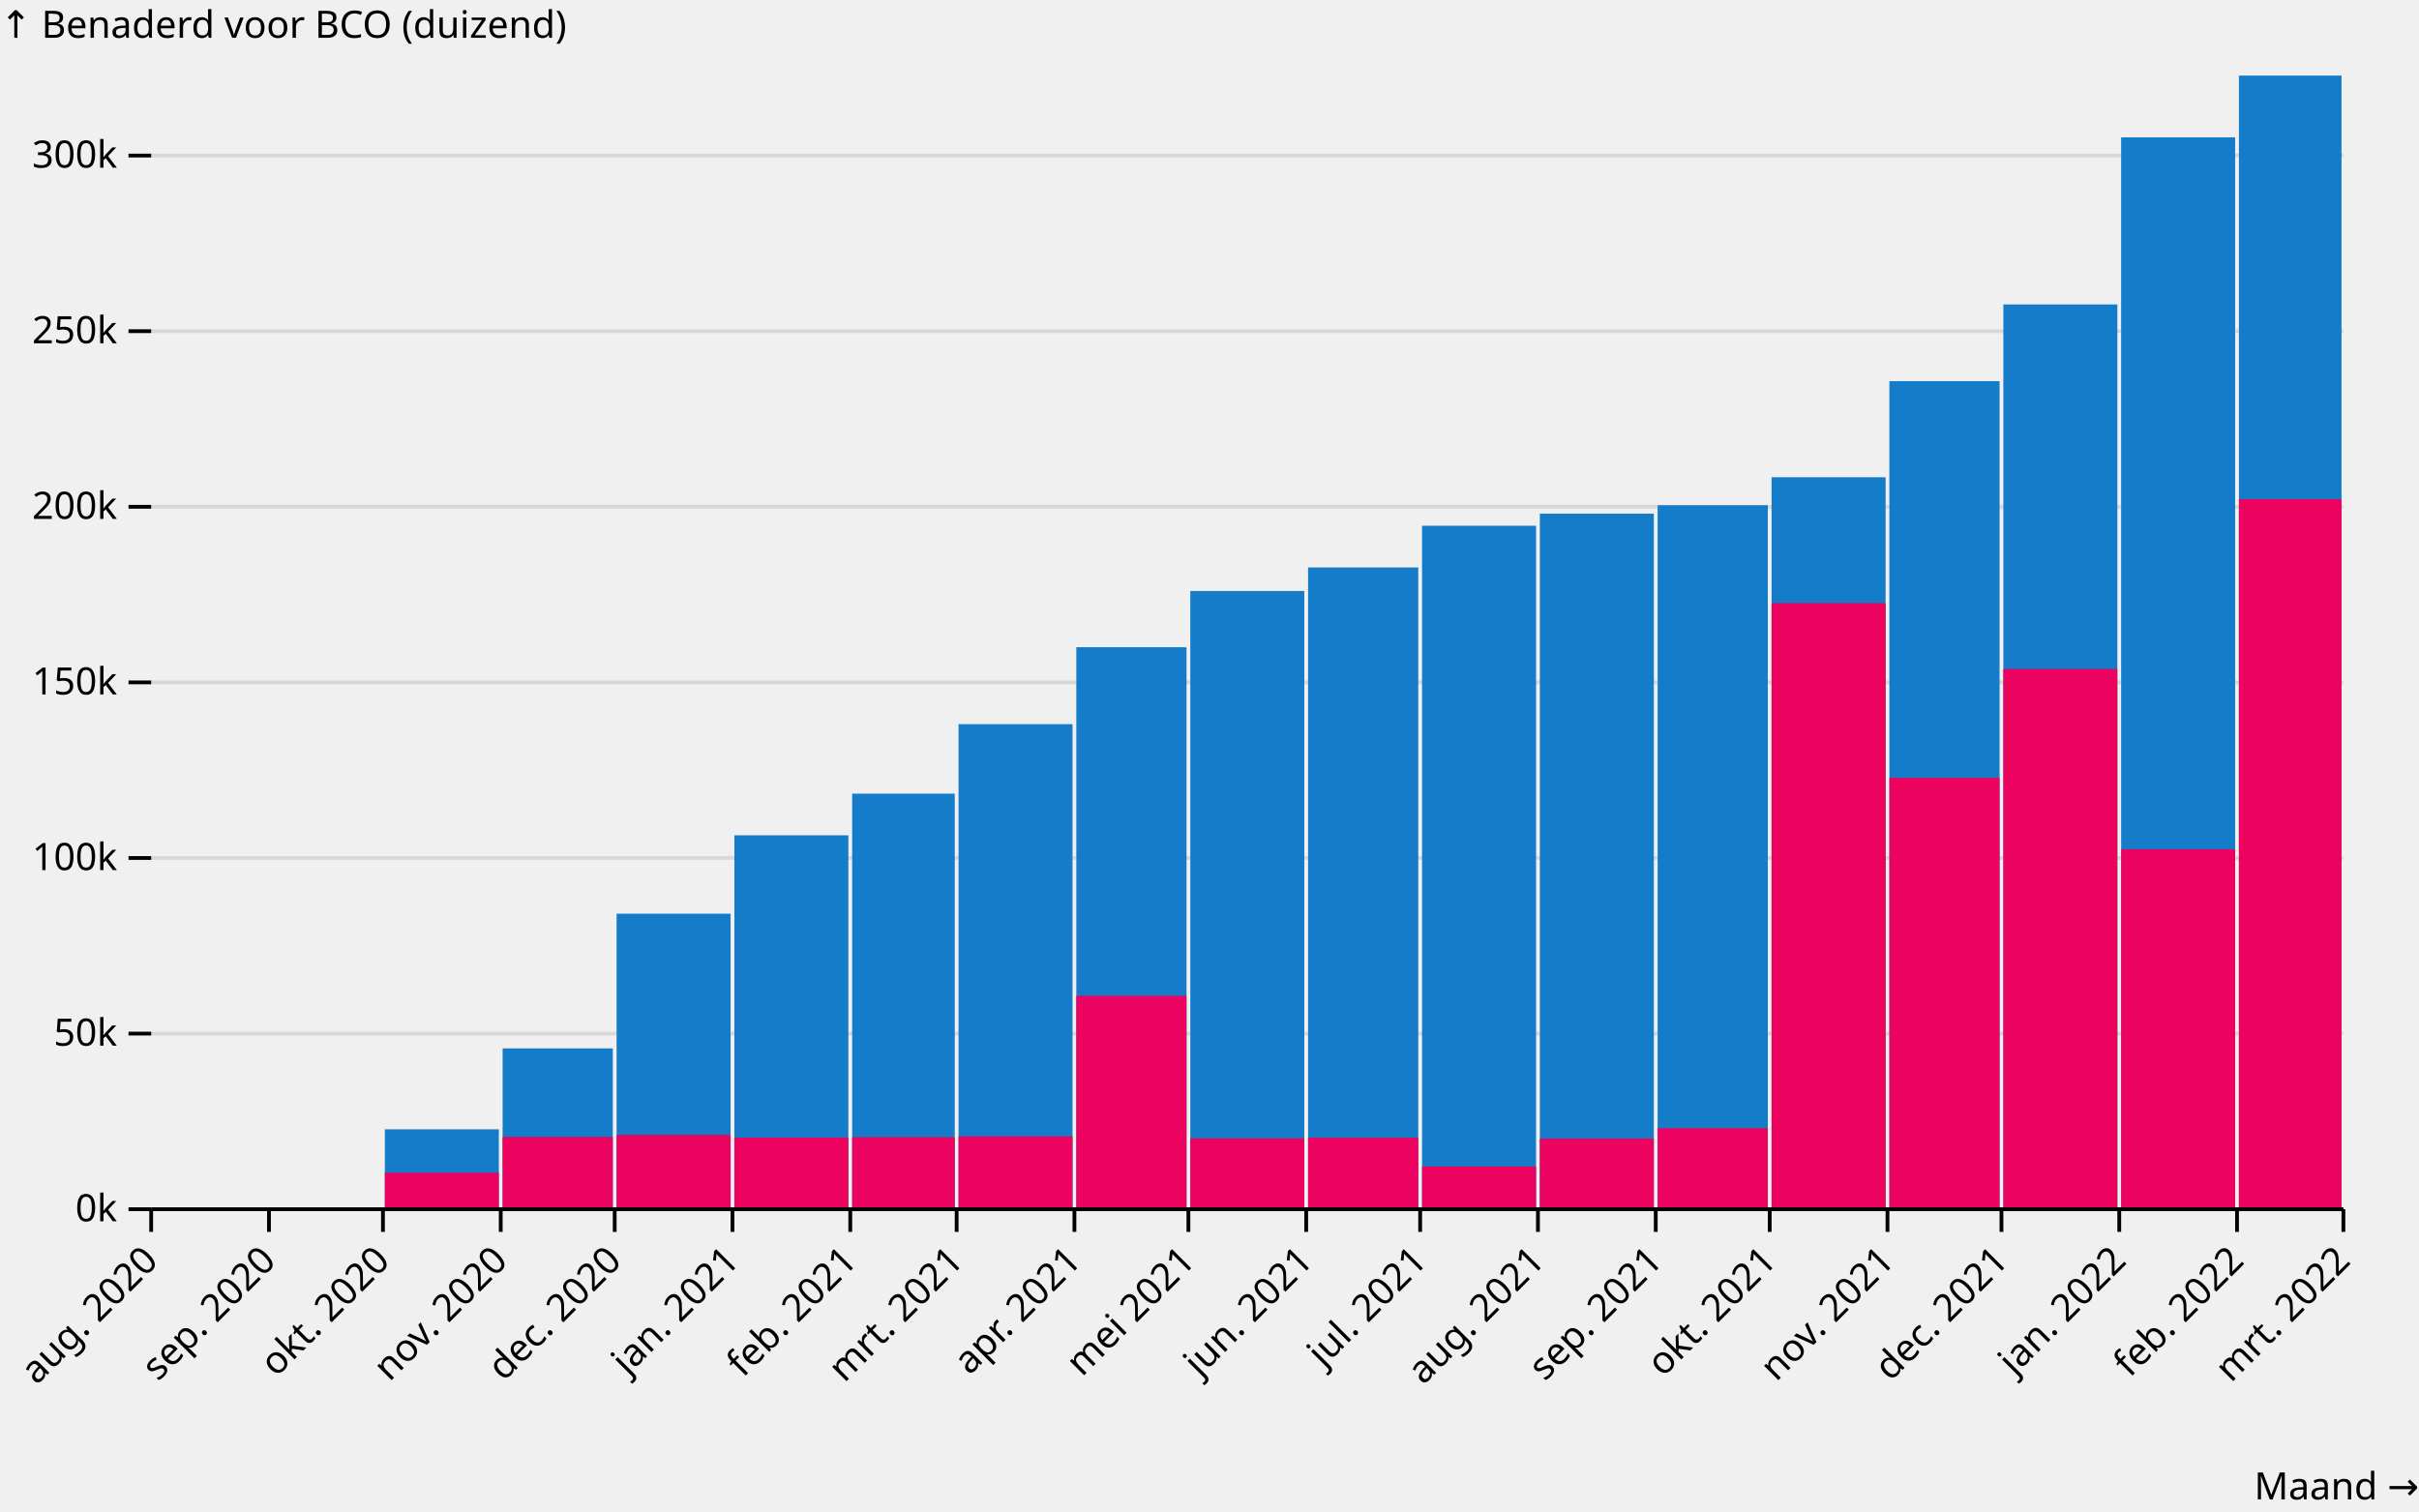
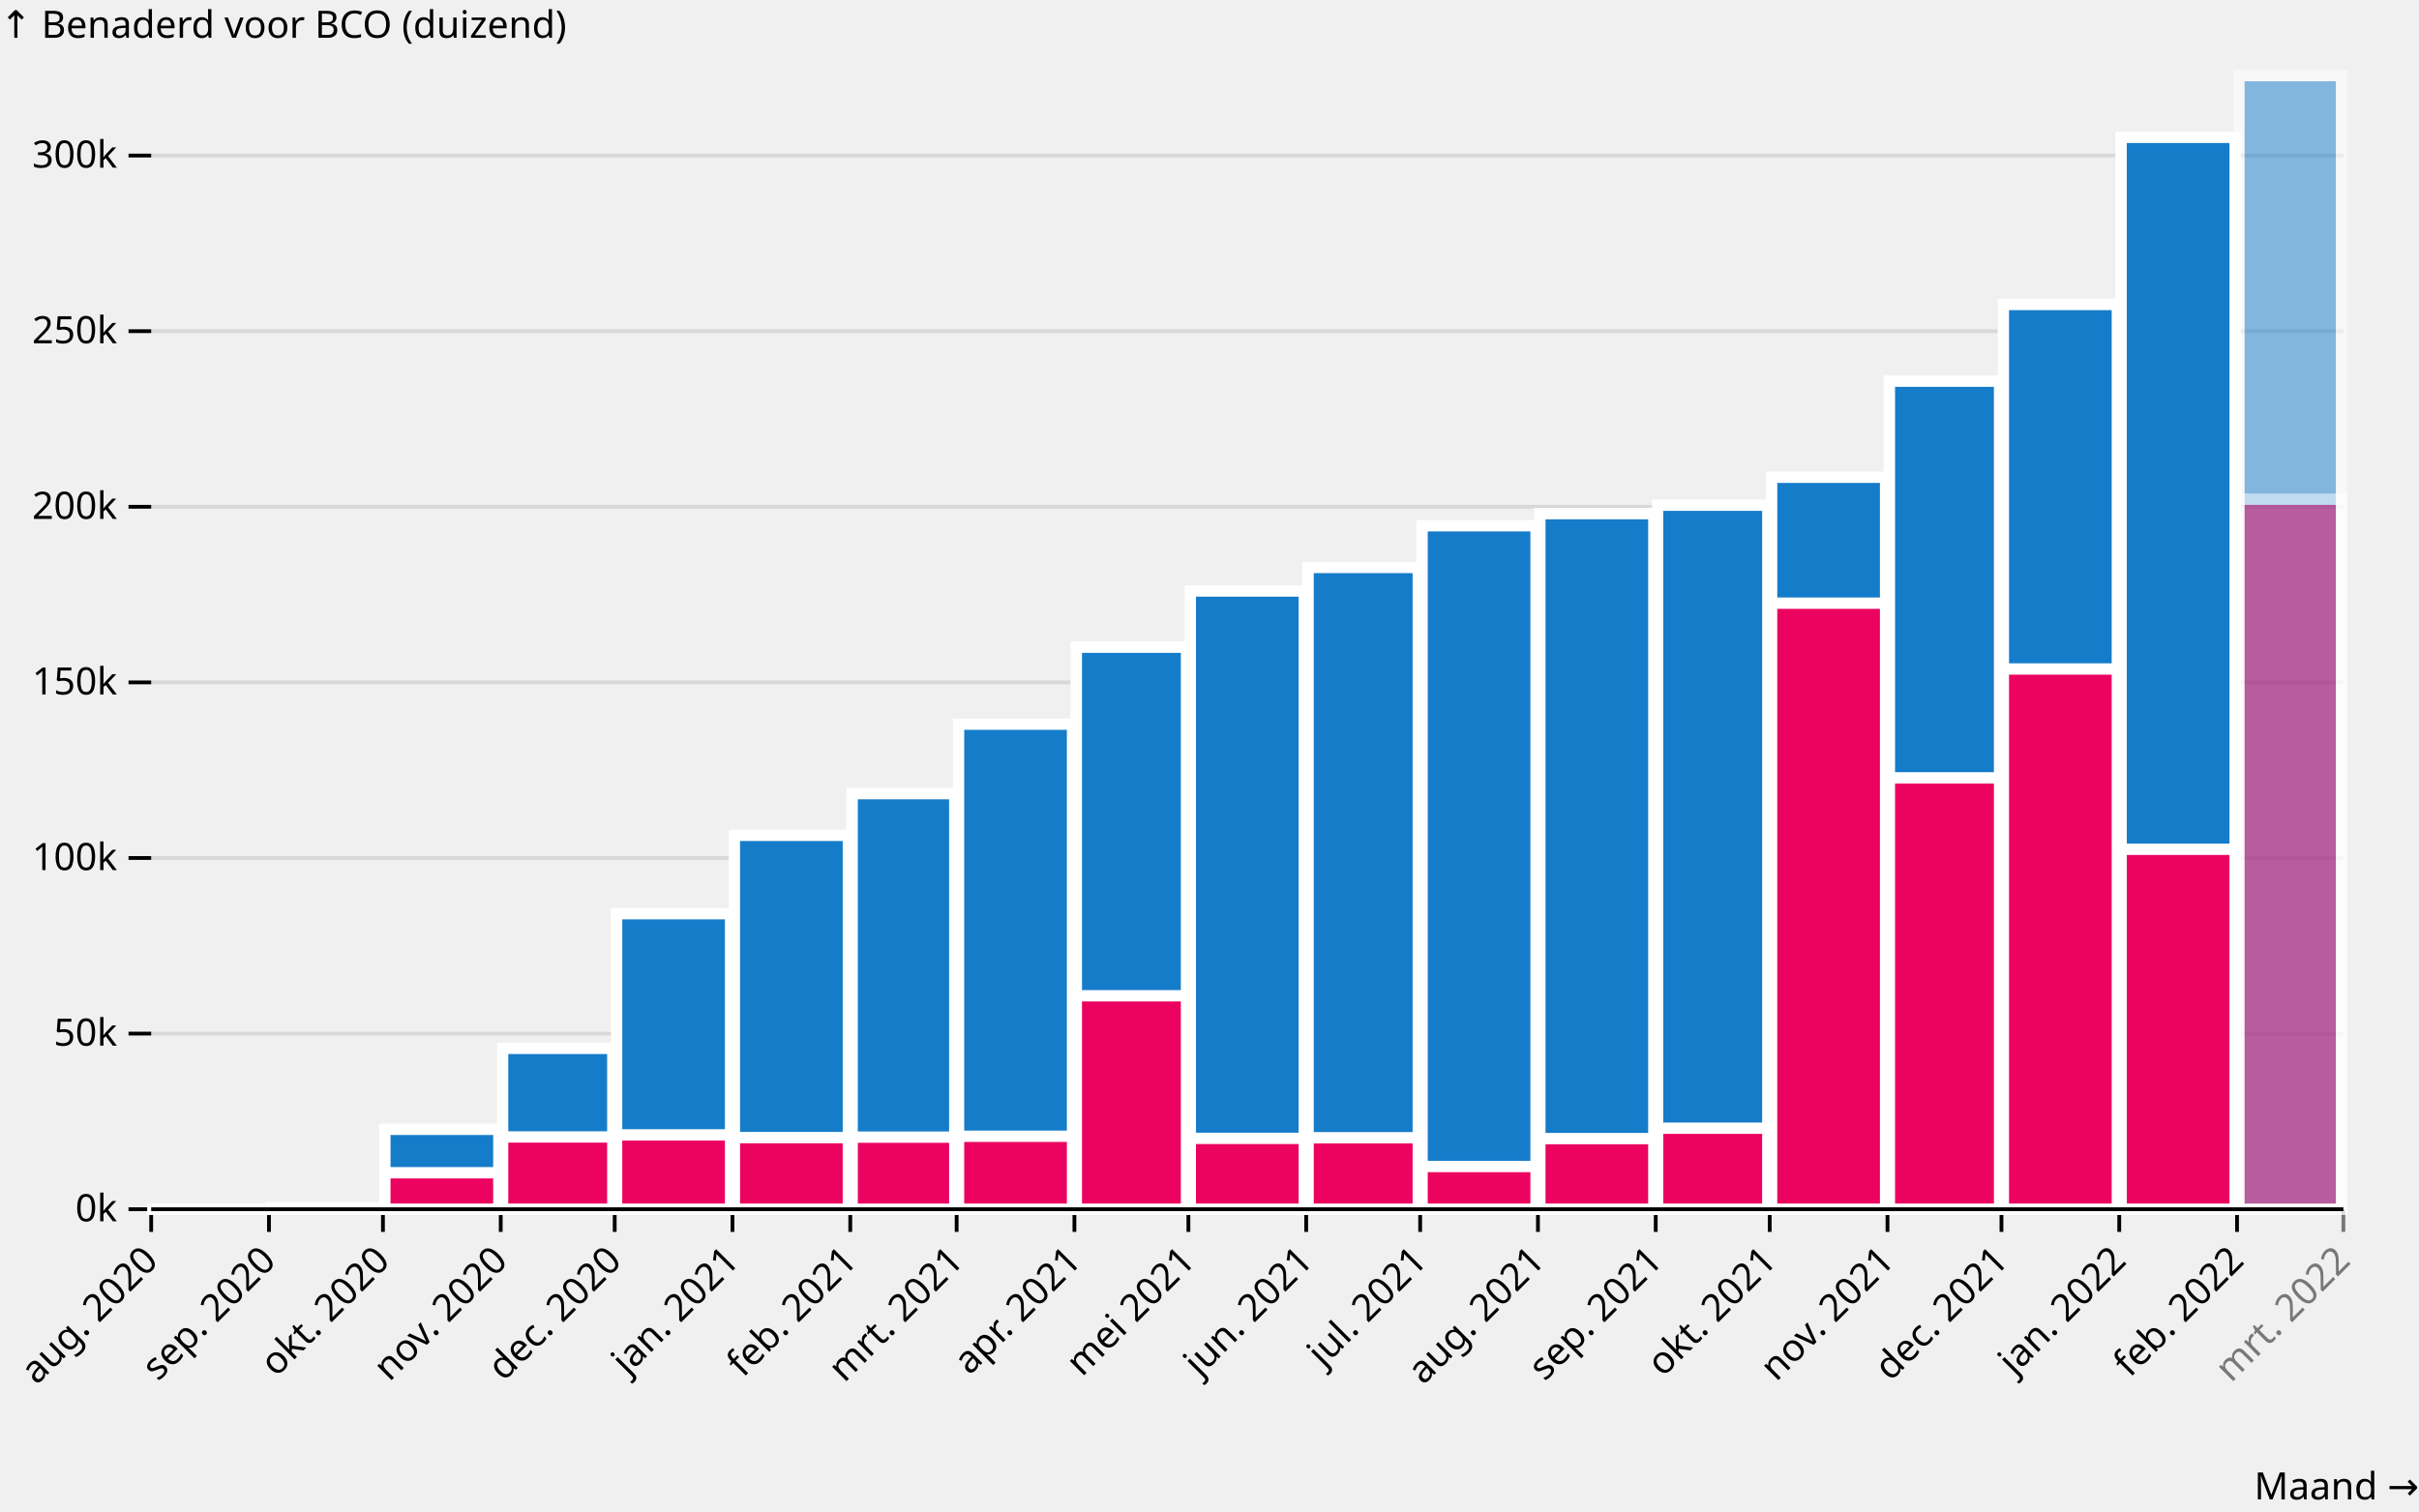
<svg xmlns="http://www.w3.org/2000/svg" class="plot-9e1b856ca2f26" fill="currentColor" font-family="system-ui, sans-serif" font-size="10" text-anchor="middle" width="640" height="400" viewBox="0 0 640 400">
  <style>
-         .plot-5b214b2d35e {
+         .plot-0661a1d7d5407 {
          display: block;
          background: white;
          height: auto;
          height: intrinsic;
          max-width: 100%;
        }
-         .plot-5b214b2d35e text,
-         .plot-5b214b2d35e tspan {
+         .plot-0661a1d7d5407 text,
+         .plot-0661a1d7d5407 tspan {
          white-space: pre;
        }
+         rect:last-of-type,
+         g[text-anchor="middle"] .tick:last-of-type {
+             opacity: .5;
+         }
+ 
      </style>
  <g transform="translate(40,0)" fill="none" text-anchor="end" font-variant="tabular-nums">
    <g class="tick" opacity="1" transform="translate(0,320)">
      <line stroke="currentColor" x2="-6" />
      <line stroke="currentColor" x2="580" stroke-opacity="0.1" />
      <text fill="currentColor" x="-9" dy="0.32em">0k</text>
    </g>
    <g class="tick" opacity="1" transform="translate(0,273.5277)">
      <line stroke="currentColor" x2="-6" />
      <line stroke="currentColor" x2="580" stroke-opacity="0.1" />
      <text fill="currentColor" x="-9" dy="0.32em">50k</text>
    </g>
    <g class="tick" opacity="1" transform="translate(0,227.0554)">
      <line stroke="currentColor" x2="-6" />
      <line stroke="currentColor" x2="580" stroke-opacity="0.1" />
      <text fill="currentColor" x="-9" dy="0.32em">100k</text>
    </g>
    <g class="tick" opacity="1" transform="translate(0,180.5831)">
      <line stroke="currentColor" x2="-6" />
      <line stroke="currentColor" x2="580" stroke-opacity="0.1" />
      <text fill="currentColor" x="-9" dy="0.32em">150k</text>
    </g>
    <g class="tick" opacity="1" transform="translate(0,134.1108)">
      <line stroke="currentColor" x2="-6" />
      <line stroke="currentColor" x2="580" stroke-opacity="0.1" />
      <text fill="currentColor" x="-9" dy="0.32em">200k</text>
    </g>
    <g class="tick" opacity="1" transform="translate(0,87.63856)">
      <line stroke="currentColor" x2="-6" />
      <line stroke="currentColor" x2="580" stroke-opacity="0.1" />
      <text fill="currentColor" x="-9" dy="0.32em">250k</text>
    </g>
    <g class="tick" opacity="1" transform="translate(0,41.16627)">
      <line stroke="currentColor" x2="-6" />
      <line stroke="currentColor" x2="580" stroke-opacity="0.1" />
      <text fill="currentColor" x="-9" dy="0.32em">300k</text>
    </g>
    <text fill="currentColor" transform="translate(-40,20)" dy="-1em" text-anchor="start">↑ Benaderd voor BCO (duizend)</text>
  </g>
  <g transform="translate(0,320)" fill="none" text-anchor="middle" font-variant="tabular-nums">
    <g class="tick" opacity="1" transform="translate(40,0)">
      <line stroke="currentColor" y2="6" />
      <text fill="currentColor" dy="0.32em" transform="translate(0, 11.82843) rotate(-45)" text-anchor="end">aug. 2020</text>
    </g>
    <g class="tick" opacity="1" transform="translate(71.16118,0)">
      <line stroke="currentColor" y2="6" />
      <text fill="currentColor" dy="0.32em" transform="translate(0, 11.82843) rotate(-45)" text-anchor="end">sep. 2020</text>
    </g>
    <g class="tick" opacity="1" transform="translate(101.3172,0)">
      <line stroke="currentColor" y2="6" />
      <text fill="currentColor" dy="0.32em" transform="translate(0, 11.82843) rotate(-45)" text-anchor="end">okt. 2020</text>
    </g>
    <g class="tick" opacity="1" transform="translate(132.4783,0)">
      <line stroke="currentColor" y2="6" />
      <text fill="currentColor" dy="0.32em" transform="translate(0, 11.82843) rotate(-45)" text-anchor="end">nov. 2020</text>
    </g>
    <g class="tick" opacity="1" transform="translate(162.6343,0)">
      <line stroke="currentColor" y2="6" />
      <text fill="currentColor" dy="0.32em" transform="translate(0, 11.82843) rotate(-45)" text-anchor="end">dec. 2020</text>
    </g>
    <g class="tick" opacity="1" transform="translate(193.7955,0)">
      <line stroke="currentColor" y2="6" />
      <text fill="currentColor" dy="0.32em" transform="translate(0, 11.82843) rotate(-45)" text-anchor="end">jan. 2021</text>
    </g>
    <g class="tick" opacity="1" transform="translate(224.9567,0)">
      <line stroke="currentColor" y2="6" />
      <text fill="currentColor" dy="0.32em" transform="translate(0, 11.82843) rotate(-45)" text-anchor="end">feb. 2021</text>
    </g>
    <g class="tick" opacity="1" transform="translate(253.1023,0)">
      <line stroke="currentColor" y2="6" />
      <text fill="currentColor" dy="0.32em" transform="translate(0, 11.82843) rotate(-45)" text-anchor="end">mrt. 2021</text>
    </g>
    <g class="tick" opacity="1" transform="translate(284.2634,0)">
      <line stroke="currentColor" y2="6" />
      <text fill="currentColor" dy="0.32em" transform="translate(0, 11.82843) rotate(-45)" text-anchor="end">apr. 2021</text>
    </g>
    <g class="tick" opacity="1" transform="translate(314.4194,0)">
      <line stroke="currentColor" y2="6" />
      <text fill="currentColor" dy="0.32em" transform="translate(0, 11.82843) rotate(-45)" text-anchor="end">mei 2021</text>
    </g>
    <g class="tick" opacity="1" transform="translate(345.5806,0)">
      <line stroke="currentColor" y2="6" />
      <text fill="currentColor" dy="0.32em" transform="translate(0, 11.82843) rotate(-45)" text-anchor="end">jun. 2021</text>
    </g>
    <g class="tick" opacity="1" transform="translate(375.7366,0)">
      <line stroke="currentColor" y2="6" />
      <text fill="currentColor" dy="0.32em" transform="translate(0, 11.82843) rotate(-45)" text-anchor="end">jul. 2021</text>
    </g>
    <g class="tick" opacity="1" transform="translate(406.8977,0)">
      <line stroke="currentColor" y2="6" />
      <text fill="currentColor" dy="0.32em" transform="translate(0, 11.82843) rotate(-45)" text-anchor="end">aug. 2021</text>
    </g>
    <g class="tick" opacity="1" transform="translate(438.0589,0)">
      <line stroke="currentColor" y2="6" />
      <text fill="currentColor" dy="0.32em" transform="translate(0, 11.82843) rotate(-45)" text-anchor="end">sep. 2021</text>
    </g>
    <g class="tick" opacity="1" transform="translate(468.2149,0)">
      <line stroke="currentColor" y2="6" />
      <text fill="currentColor" dy="0.32em" transform="translate(0, 11.82843) rotate(-45)" text-anchor="end">okt. 2021</text>
    </g>
    <g class="tick" opacity="1" transform="translate(499.3761,0)">
      <line stroke="currentColor" y2="6" />
      <text fill="currentColor" dy="0.32em" transform="translate(0, 11.82843) rotate(-45)" text-anchor="end">nov. 2021</text>
    </g>
    <g class="tick" opacity="1" transform="translate(529.5321,0)">
      <line stroke="currentColor" y2="6" />
      <text fill="currentColor" dy="0.32em" transform="translate(0, 11.82843) rotate(-45)" text-anchor="end">dec. 2021</text>
    </g>
    <g class="tick" opacity="1" transform="translate(560.6932,0)">
      <line stroke="currentColor" y2="6" />
      <text fill="currentColor" dy="0.32em" transform="translate(0, 11.82843) rotate(-45)" text-anchor="end">jan. 2022</text>
    </g>
    <g class="tick" opacity="1" transform="translate(591.8544,0)">
      <line stroke="currentColor" y2="6" />
      <text fill="currentColor" dy="0.32em" transform="translate(0, 11.82843) rotate(-45)" text-anchor="end">feb. 2022</text>
    </g>
    <g class="tick" opacity="1" transform="translate(620,0)">
      <line stroke="currentColor" y2="6" />
      <text fill="currentColor" dy="0.32em" transform="translate(0, 11.82843) rotate(-45)" text-anchor="end">mrt. 2022</text>
    </g>
    <text fill="currentColor" transform="translate(640,80)" dy="-0.32em" text-anchor="end">Maand →</text>
  </g>
-   <g fill="#157CCA" stroke-width="3">
+   <g fill="#157CCA" stroke="white" stroke-width="3">
    <rect x="40.5" y="319.975" width="30.161" height="0.025" />
    <rect x="71.661" y="319.612" width="29.156" height="0.388" />
    <rect x="101.817" y="298.858" width="30.161" height="21.142" />
    <rect x="132.978" y="277.436" width="29.156" height="42.564" />
    <rect x="163.134" y="241.796" width="30.161" height="78.204" />
    <rect x="194.295" y="221.058" width="30.161" height="98.942" />
    <rect x="225.457" y="210.03" width="27.146" height="109.97" />
    <rect x="253.602" y="191.636" width="30.161" height="128.364" />
    <rect x="284.763" y="171.271" width="29.156" height="148.729" />
    <rect x="314.919" y="156.397" width="30.161" height="163.603" />
    <rect x="346.081" y="150.166" width="29.156" height="169.834" />
    <rect x="376.237" y="139.134" width="30.161" height="180.866" />
    <rect x="407.398" y="135.929" width="30.161" height="184.071" />
    <rect x="438.559" y="133.693" width="29.156" height="186.307" />
    <rect x="468.715" y="126.296" width="30.161" height="193.704" />
    <rect x="499.876" y="100.869" width="29.156" height="219.131" />
    <rect x="530.032" y="80.573" width="30.161" height="239.427" />
    <rect x="561.193" y="36.35" width="30.161" height="283.65" />
    <rect x="592.354" y="20" width="27.146" height="300" />
  </g>
-   <g fill="#ec025f" stroke-width="3">
+   <g fill="#ec025f" stroke="white" stroke-width="3">
    <rect x="40.5" y="319.986" width="30.161" height="0.014" />
    <rect x="71.661" y="319.786" width="29.156" height="0.214" />
    <rect x="101.817" y="310.347" width="30.161" height="9.653" />
    <rect x="132.978" y="300.882" width="29.156" height="19.118" />
    <rect x="163.134" y="300.329" width="30.161" height="19.671" />
    <rect x="194.295" y="301.049" width="30.161" height="18.951" />
    <rect x="225.457" y="300.93" width="27.146" height="19.07" />
    <rect x="253.602" y="300.697" width="30.161" height="19.303" />
    <rect x="284.763" y="263.519" width="29.156" height="56.481" />
    <rect x="314.919" y="301.251" width="30.161" height="18.749" />
    <rect x="346.081" y="301.087" width="29.156" height="18.913" />
    <rect x="376.237" y="308.696" width="30.161" height="11.304" />
    <rect x="407.398" y="301.311" width="30.161" height="18.689" />
    <rect x="438.559" y="298.562" width="29.156" height="21.438" />
    <rect x="468.715" y="159.621" width="30.161" height="160.379" />
    <rect x="499.876" y="205.845" width="29.156" height="114.155" />
    <rect x="530.032" y="177.037" width="30.161" height="142.963" />
    <rect x="561.193" y="224.754" width="30.161" height="95.246" />
    <rect x="592.354" y="132.109" width="27.146" height="187.891" />
  </g>
  <g stroke="currentColor">
    <line x1="40" x2="620" y1="320" y2="320" />
  </g>
</svg>
